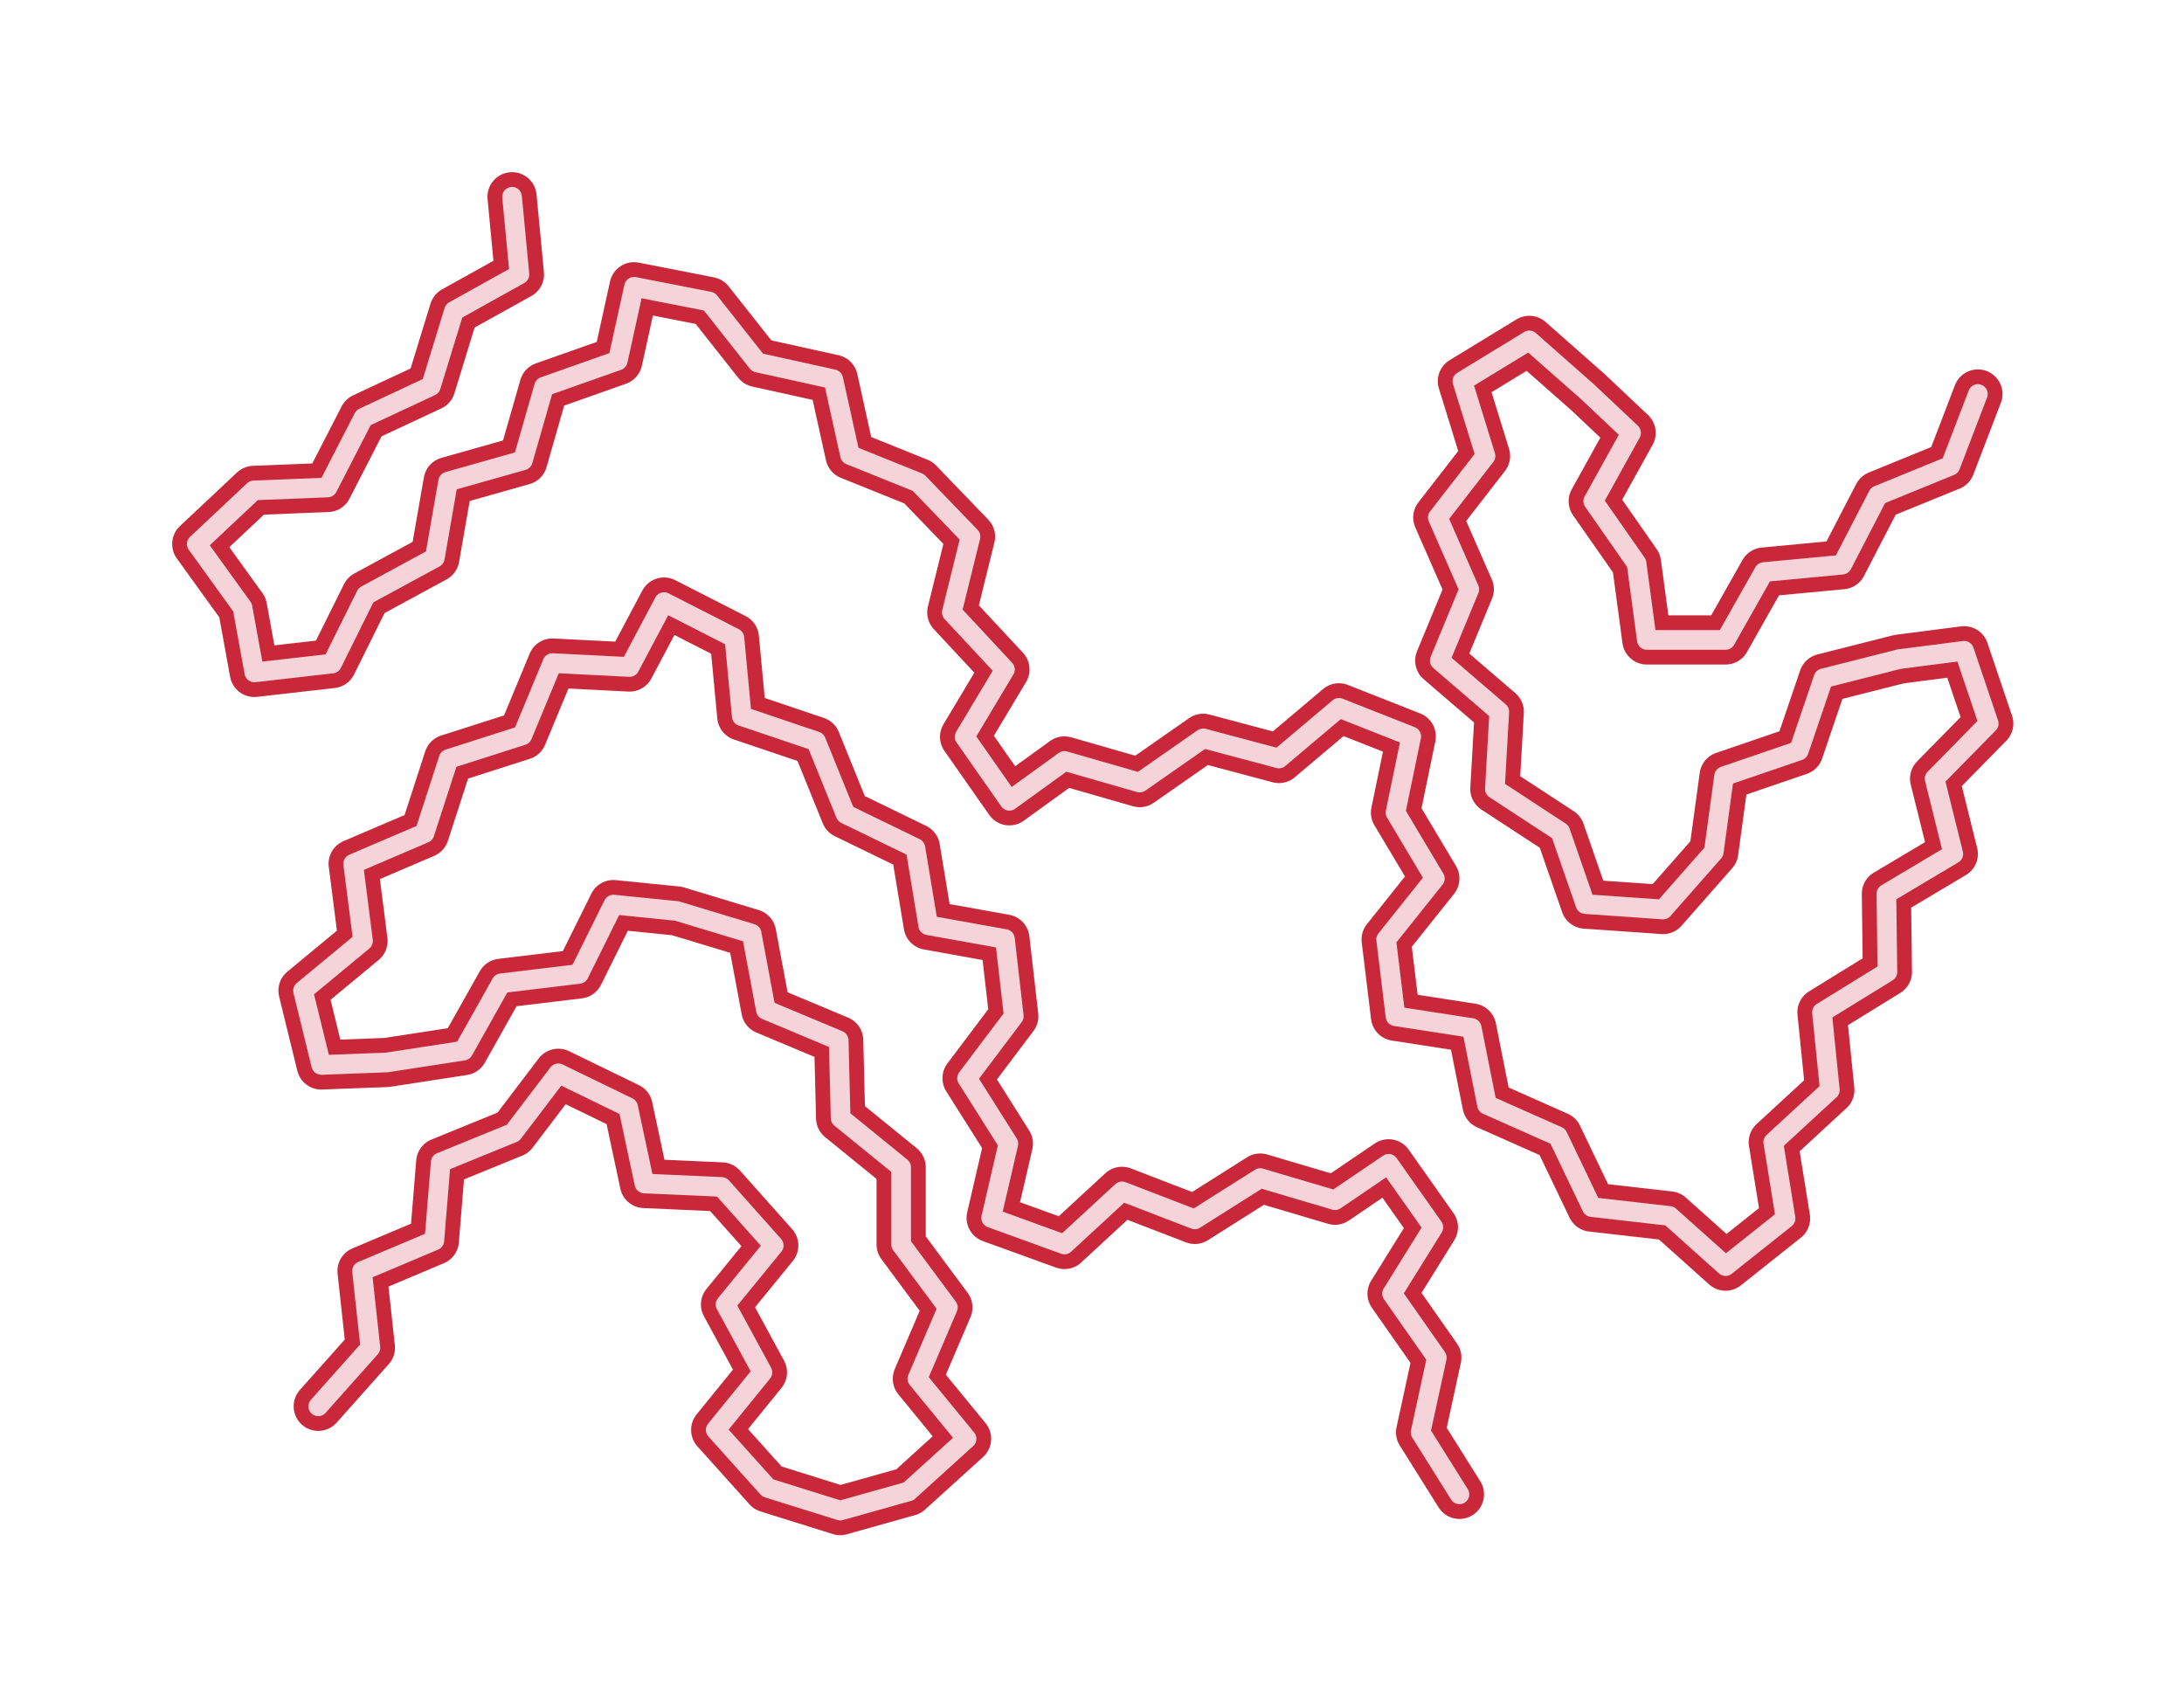
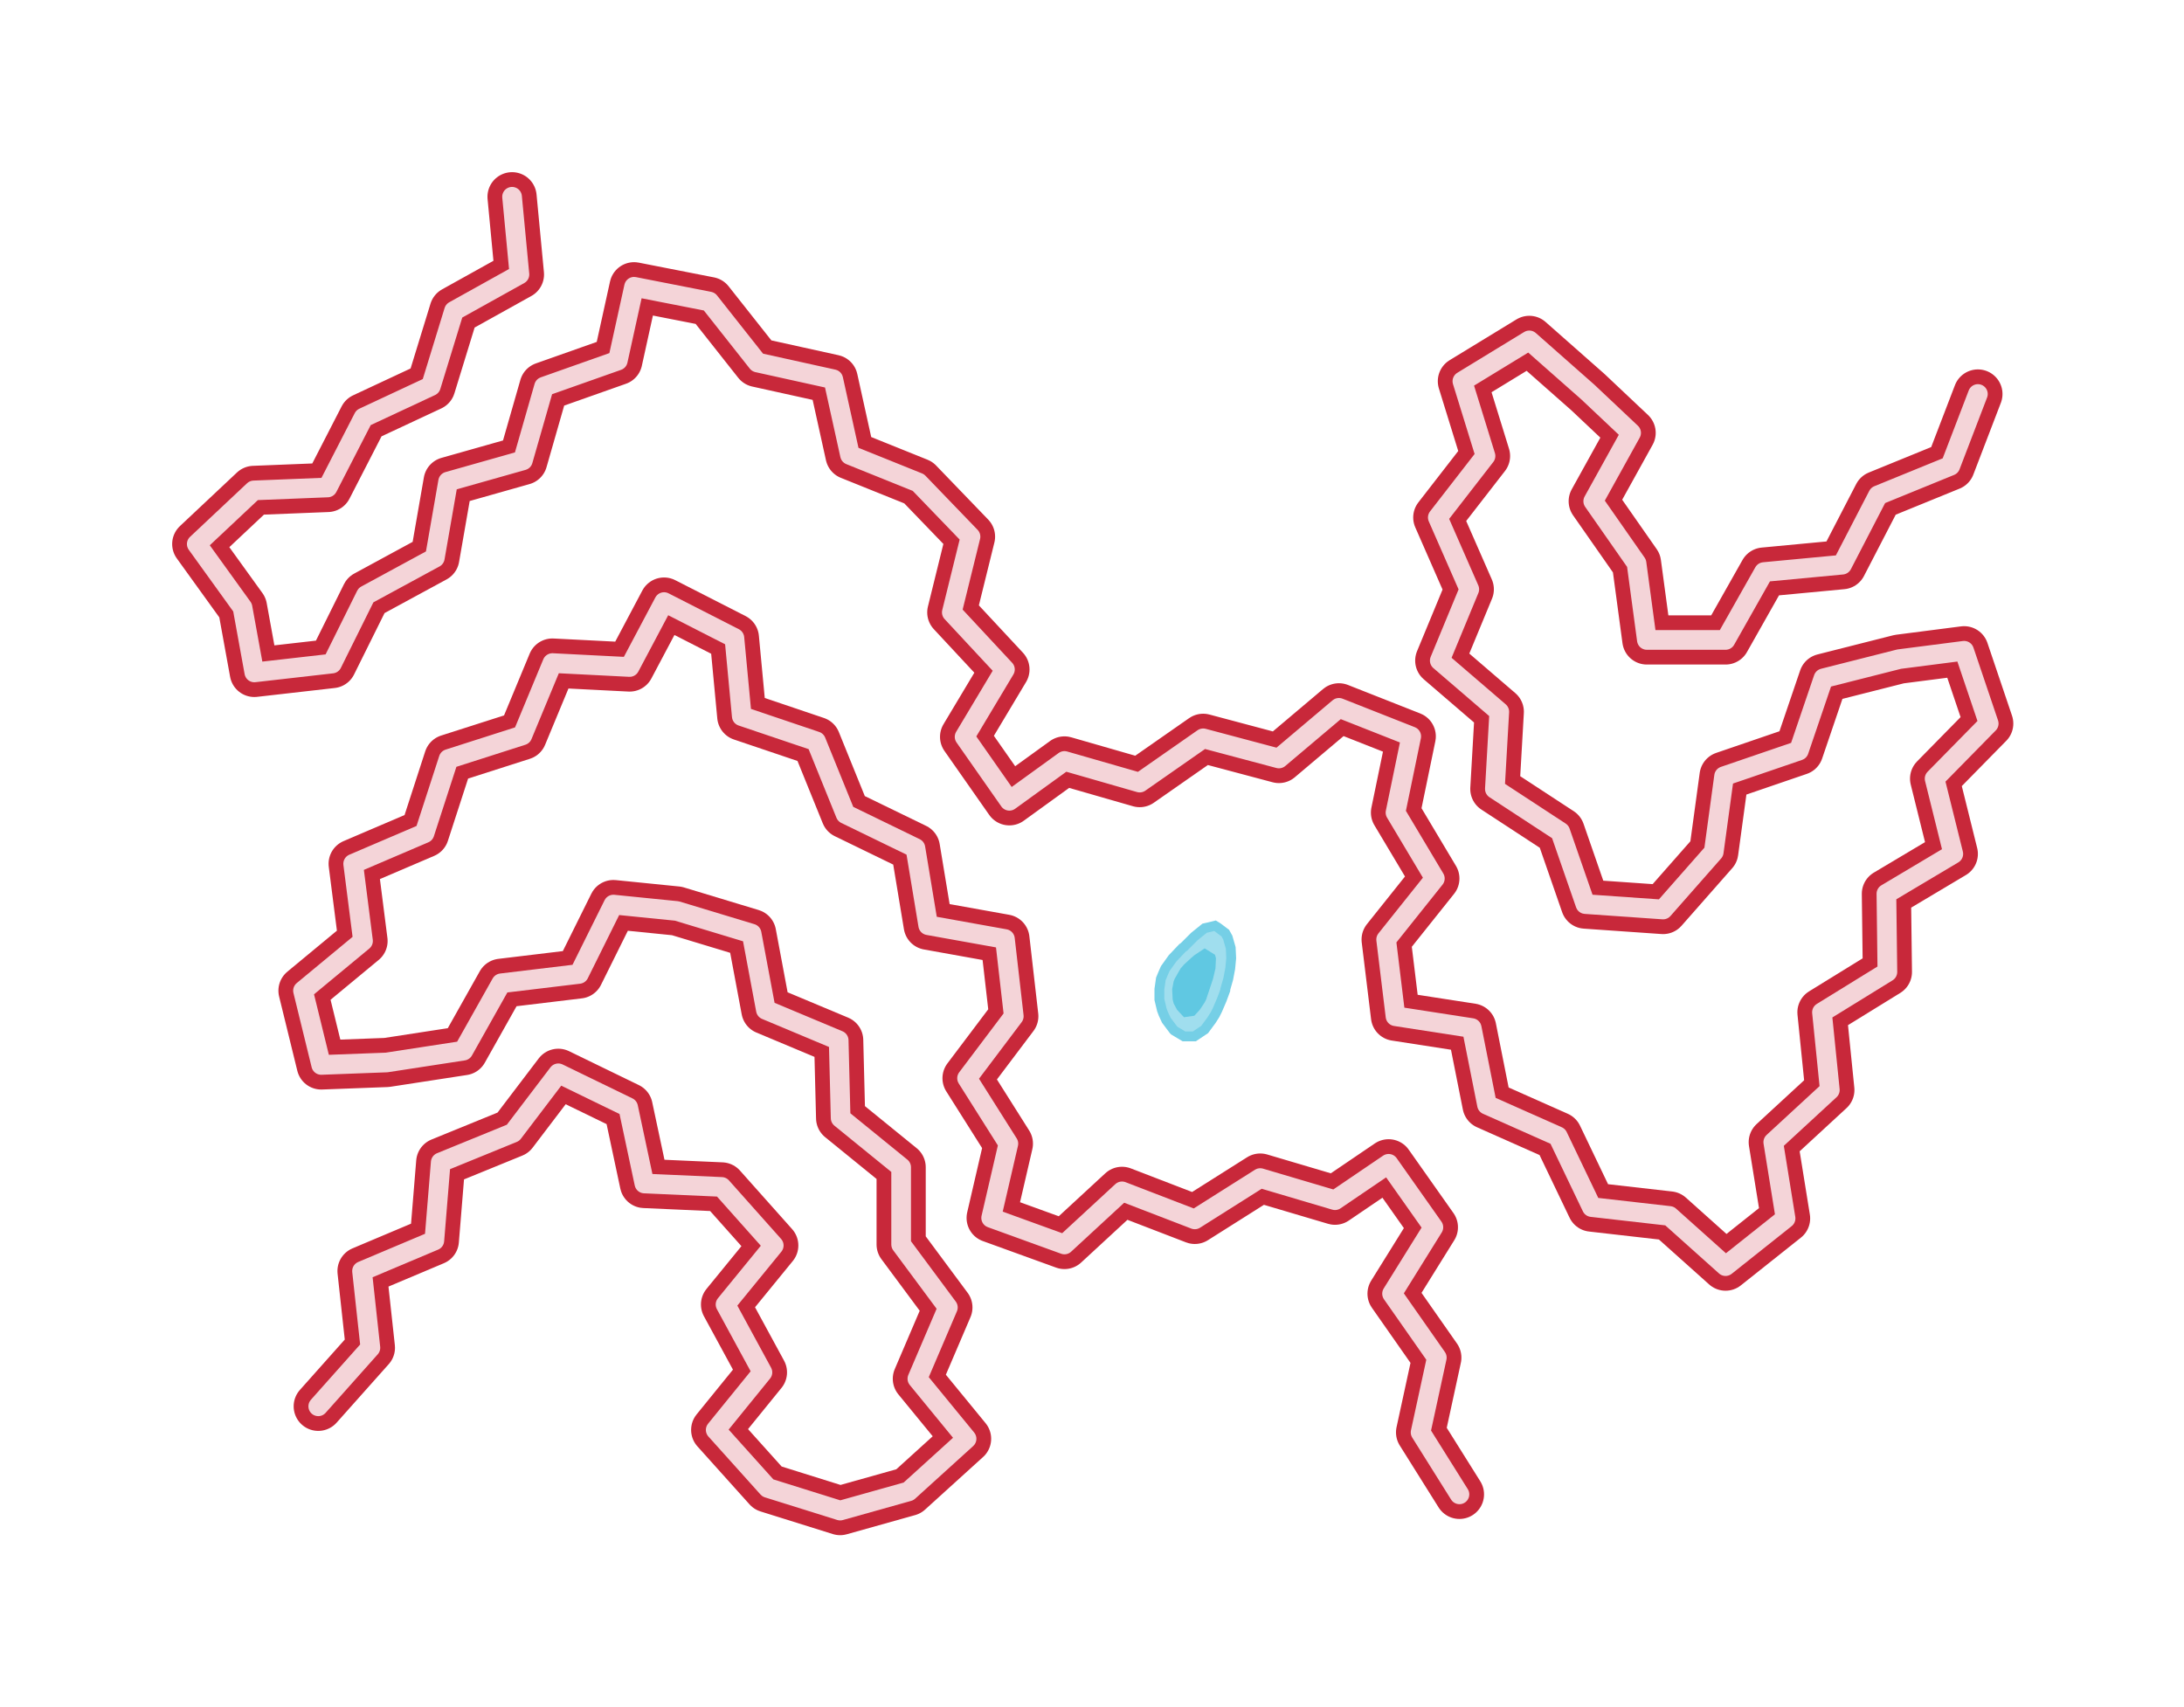
<svg xmlns="http://www.w3.org/2000/svg" width="44.4" height="34.7" viewBox="0 0 44.4 34.7">
  <g id="6XYP" data-chains="A+B">
+     <path class="density" d="M23.65,20.61 L23.62,20.53 L23.57,20.32 L23.57,20.11 L23.60,19.90 L23.65,19.78 L23.69,19.69 L23.84,19.48 L23.86,19.46 L24.04,19.27 L24.07,19.25 L24.26,19.06 L24.28,19.04 L24.49,18.87 L24.58,18.85 L24.70,18.82 L24.75,18.85 L24.91,18.97 L24.96,19.06 L25.02,19.27 L25.03,19.48 L25.01,19.69 L24.97,19.90 L24.91,20.11 L24.91,20.13 L24.84,20.32 L24.75,20.53 L24.70,20.63 L24.63,20.74 L24.49,20.93 L24.46,20.95 L24.28,21.07 L24.07,21.07 L23.87,20.95 L23.86,20.94 L23.71,20.74 L23.65,20.61 Z" fill="#a0deee" fill-rule="evenodd" stroke="#75cfe6" stroke-width="0.2" />
+     <path class="density" d="M23.86,20.40 L23.84,20.32 L23.83,20.11 L23.86,19.95 L23.88,19.90 L24.00,19.69 L24.07,19.61 L24.21,19.48 L24.28,19.42 L24.49,19.28 L24.70,19.41 L24.72,19.48 L24.71,19.69 L24.70,19.73 L24.66,19.90 L24.59,20.11 L24.52,20.32 L24.49,20.38 L24.39,20.53 L24.28,20.65 L24.07,20.68 L23.93,20.53 L23.86,20.40 Z" fill="#60c8e2" fill-rule="evenodd" />
    <polyline points="10.41,4.00 10.56,5.58 9.23,6.32 8.76,7.85 7.39,8.49 6.66,9.91 5.16,9.97 4.00,11.06 4.93,12.35 5.17,13.67 6.75,13.49 7.44,12.10 8.84,11.34 9.11,9.79 10.63,9.36 11.06,7.86 12.56,7.33 12.89,5.83 14.42,6.13 15.40,7.37 16.94,7.71 17.28,9.25 18.67,9.81 19.73,10.91 19.35,12.45 20.43,13.61 19.61,14.98 20.52,16.28 21.64,15.47 23.17,15.91 24.46,15.01 26.00,15.42 27.22,14.39 28.69,14.97 28.37,16.52 29.17,17.86 28.18,19.10 28.37,20.66 29.92,20.90 30.23,22.46 31.67,23.10 32.36,24.54 33.94,24.72 35.08,25.74 36.30,24.77 36.05,23.22 37.20,22.16 37.04,20.58 38.37,19.76 38.35,18.17 39.71,17.36 39.33,15.83 40.43,14.71 39.93,13.23 38.61,13.40 37.07,13.79 36.57,15.26 35.05,15.78 34.84,17.32 33.81,18.49 32.23,18.38 31.72,16.91 30.39,16.04 30.48,14.47 29.27,13.43 29.87,11.98 29.23,10.52 30.20,9.27 29.73,7.75 31.09,6.92 32.28,7.97 33.16,8.80 32.39,10.19 33.27,11.45 33.48,13.01 35.08,13.01 35.86,11.63 37.45,11.48 38.18,10.07 39.65,9.47 40.21,8.01" fill="none" stroke="#c8283a" stroke-width="1.00" stroke-linejoin="round" stroke-linecap="round" />
    <polyline points="29.67,30.38 28.88,29.12 29.21,27.60 28.30,26.30 29.14,24.95 28.23,23.66 27.14,24.40 25.62,23.95 24.29,24.79 22.81,24.22 21.64,25.30 20.15,24.76 20.50,23.25 19.66,21.92 20.61,20.66 20.43,19.09 18.87,18.81 18.61,17.24 17.19,16.55 16.59,15.07 15.08,14.56 14.93,12.97 13.50,12.24 12.80,13.56 11.23,13.48 10.62,14.95 9.12,15.43 8.63,16.94 7.18,17.56 7.38,19.13 6.16,20.14 6.53,21.65 7.86,21.60 9.42,21.36 10.19,19.99 11.77,19.80 12.47,18.39 13.76,18.52 15.28,18.98 15.57,20.53 17.05,21.15 17.09,22.73 18.32,23.73 18.32,25.30 19.27,26.58 18.65,28.03 19.65,29.25 18.47,30.32 17.08,30.71 15.61,30.25 14.55,29.07 15.50,27.90 14.75,26.52 15.73,25.32 14.67,24.13 13.10,24.06 12.77,22.51 11.35,21.82 10.43,23.03 8.96,23.63 8.83,25.22 7.36,25.84 7.53,27.40 6.47,28.59" fill="none" stroke="#c8283a" stroke-width="1.00" stroke-linejoin="round" stroke-linecap="round" />
    <polyline points="10.41,4.00 10.56,5.58 9.23,6.32 8.76,7.85 7.39,8.49 6.66,9.91 5.16,9.97 4.00,11.06 4.93,12.35 5.17,13.67 6.75,13.49 7.44,12.10 8.84,11.34 9.11,9.79 10.63,9.36 11.06,7.86 12.56,7.33 12.89,5.83 14.42,6.13 15.40,7.37 16.94,7.71 17.28,9.25 18.67,9.81 19.73,10.91 19.35,12.45 20.43,13.61 19.61,14.98 20.52,16.28 21.64,15.47 23.17,15.91 24.46,15.01 26.00,15.42 27.22,14.39 28.69,14.97 28.37,16.52 29.17,17.86 28.18,19.10 28.37,20.66 29.92,20.90 30.23,22.46 31.67,23.10 32.36,24.54 33.94,24.72 35.08,25.74 36.30,24.77 36.05,23.22 37.20,22.16 37.04,20.58 38.37,19.76 38.35,18.17 39.71,17.36 39.33,15.83 40.43,14.71 39.93,13.23 38.61,13.40 37.07,13.79 36.57,15.26 35.05,15.78 34.84,17.32 33.81,18.49 32.23,18.38 31.72,16.91 30.39,16.04 30.48,14.47 29.27,13.43 29.87,11.98 29.23,10.52 30.20,9.27 29.73,7.75 31.09,6.92 32.28,7.97 33.16,8.80 32.39,10.19 33.27,11.45 33.48,13.01 35.08,13.01 35.86,11.63 37.45,11.48 38.18,10.07 39.65,9.47 40.21,8.01" fill="none" stroke="#f4d4d8" stroke-width="0.40" stroke-linejoin="round" stroke-linecap="round" />
    <polyline points="29.67,30.38 28.88,29.12 29.21,27.60 28.30,26.30 29.14,24.95 28.23,23.66 27.14,24.40 25.62,23.95 24.29,24.79 22.81,24.22 21.64,25.30 20.15,24.76 20.50,23.25 19.66,21.92 20.61,20.66 20.43,19.09 18.87,18.81 18.61,17.24 17.19,16.55 16.59,15.07 15.08,14.56 14.93,12.97 13.50,12.24 12.80,13.56 11.23,13.48 10.62,14.95 9.12,15.43 8.63,16.94 7.18,17.56 7.38,19.13 6.16,20.14 6.53,21.65 7.86,21.60 9.42,21.36 10.19,19.99 11.77,19.80 12.47,18.39 13.76,18.52 15.28,18.98 15.57,20.53 17.05,21.15 17.09,22.73 18.32,23.73 18.32,25.30 19.27,26.58 18.65,28.03 19.65,29.25 18.47,30.32 17.08,30.71 15.61,30.25 14.55,29.07 15.50,27.90 14.75,26.52 15.73,25.32 14.67,24.13 13.10,24.06 12.77,22.51 11.35,21.82 10.43,23.03 8.96,23.63 8.83,25.22 7.36,25.84 7.53,27.40 6.47,28.59" fill="none" stroke="#f4d4d8" stroke-width="0.40" stroke-linejoin="round" stroke-linecap="round" />
  </g>
</svg>
